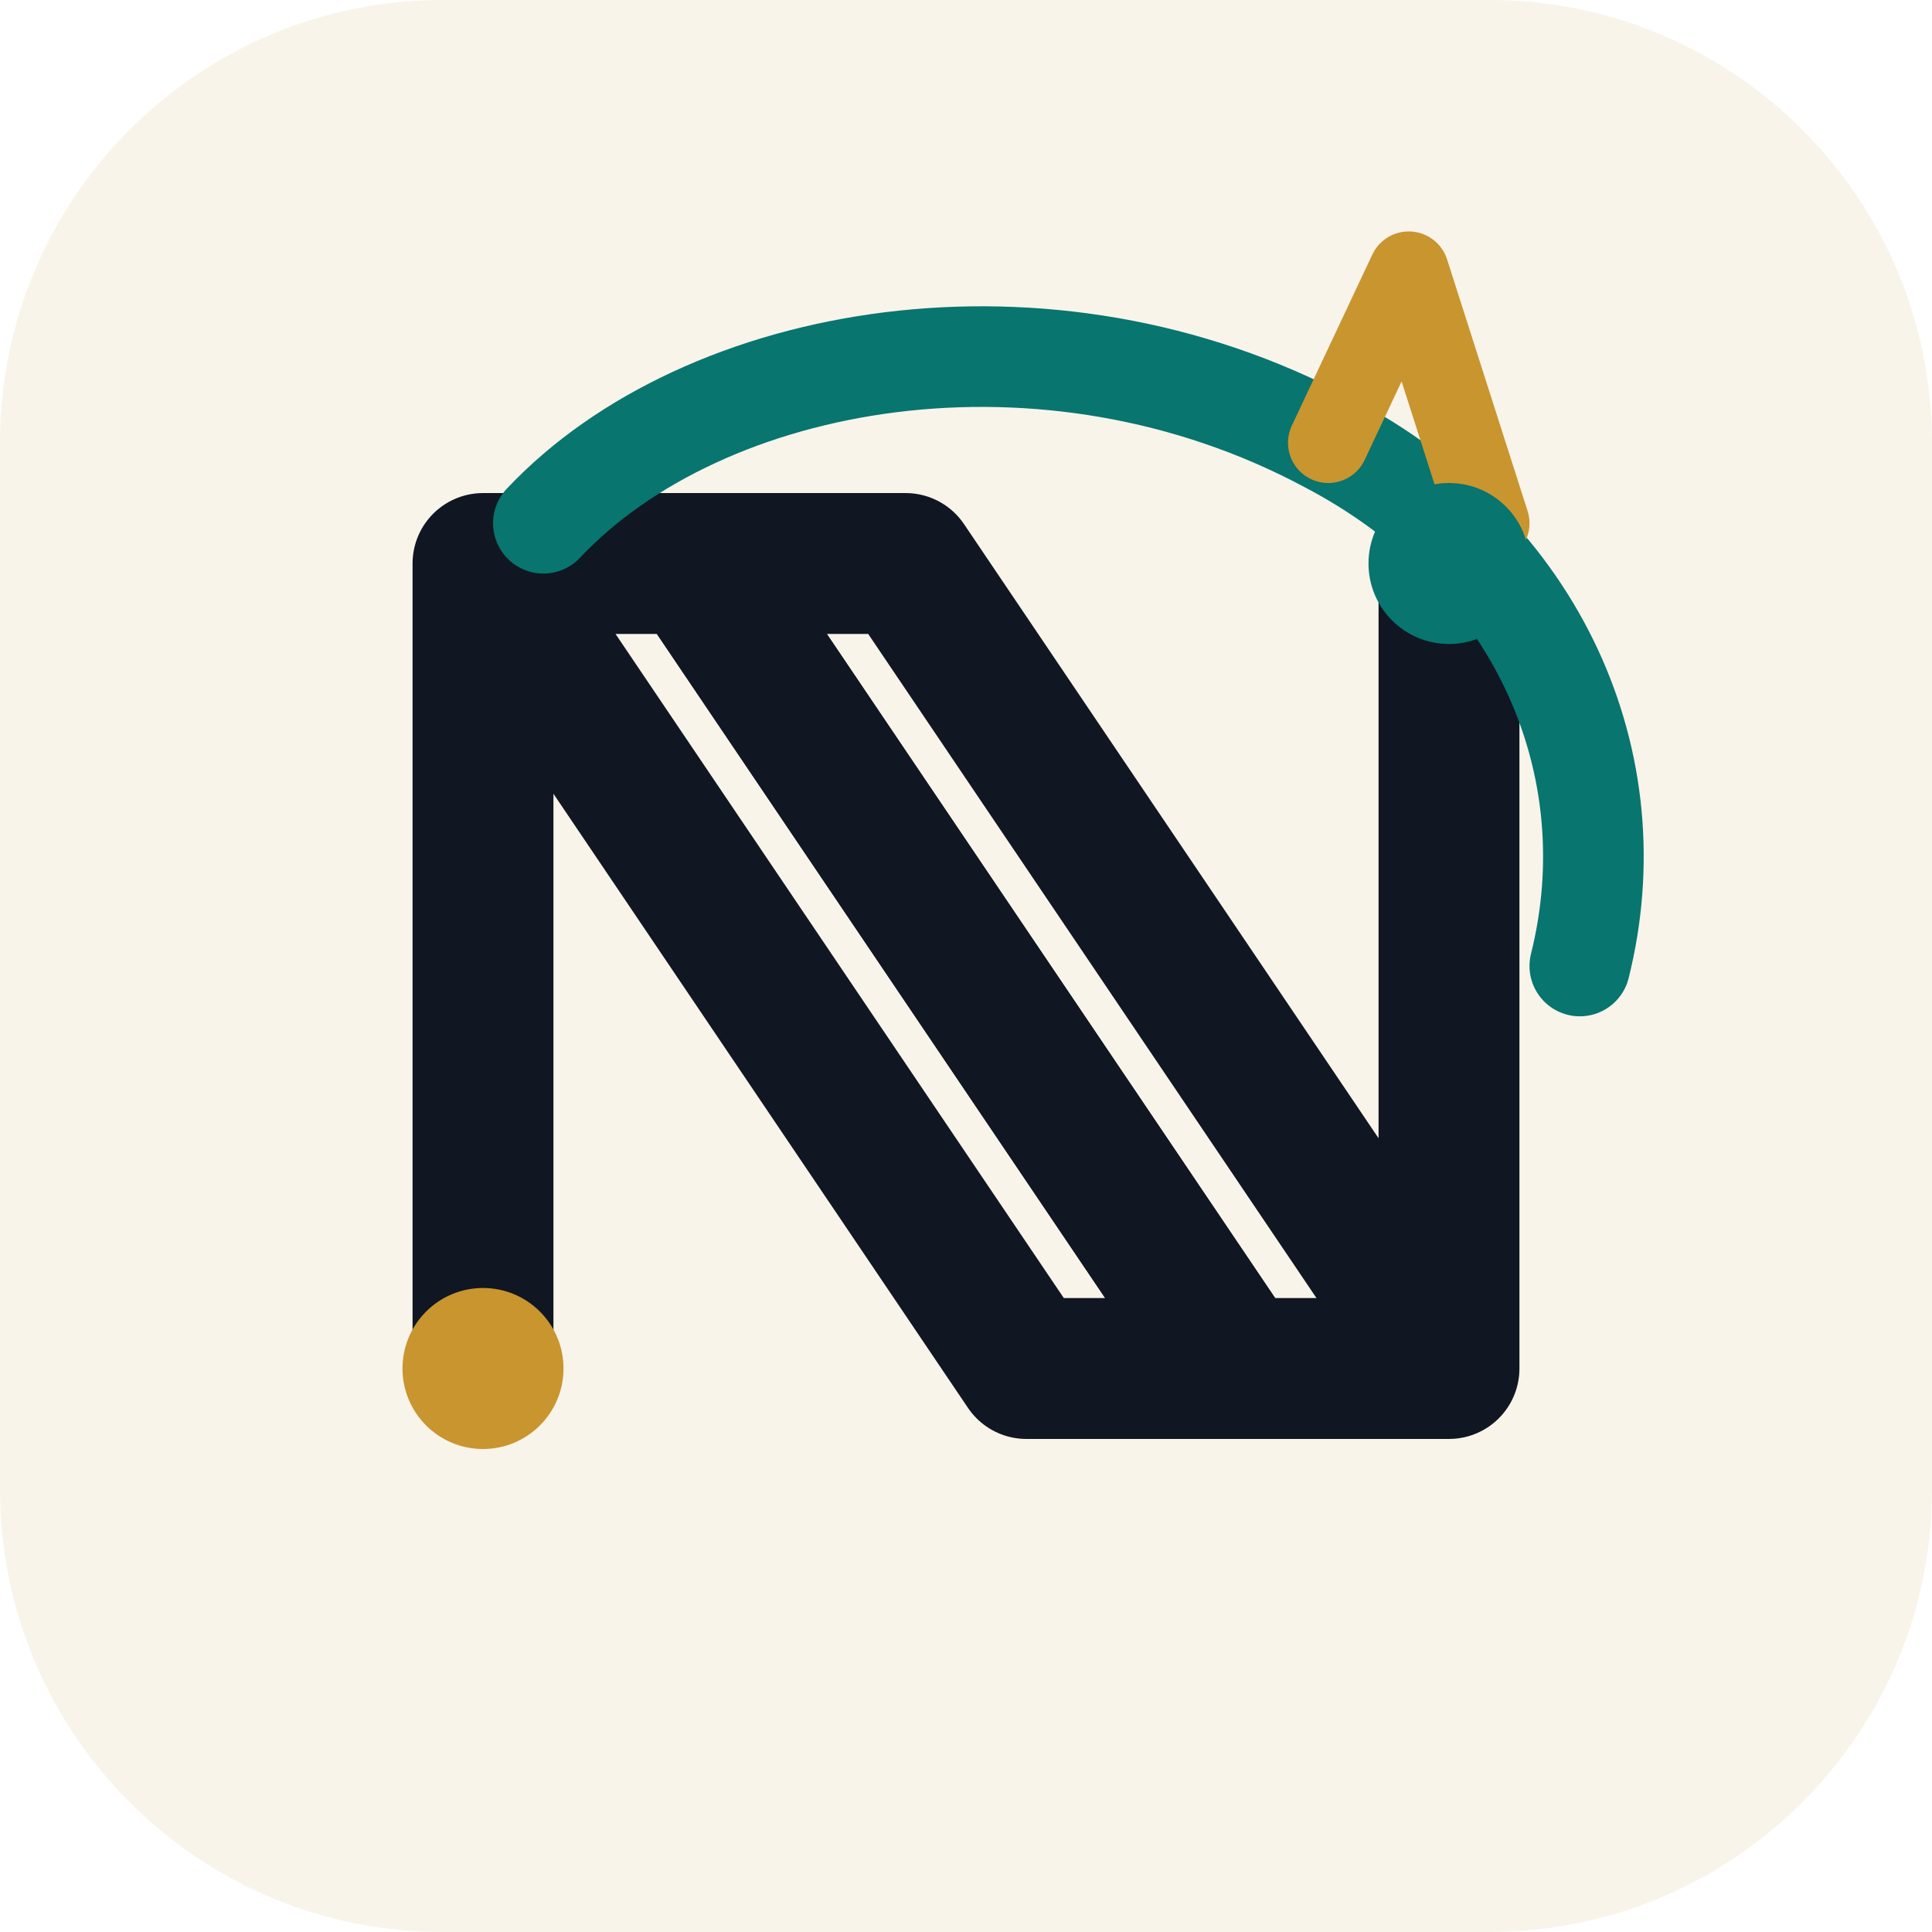
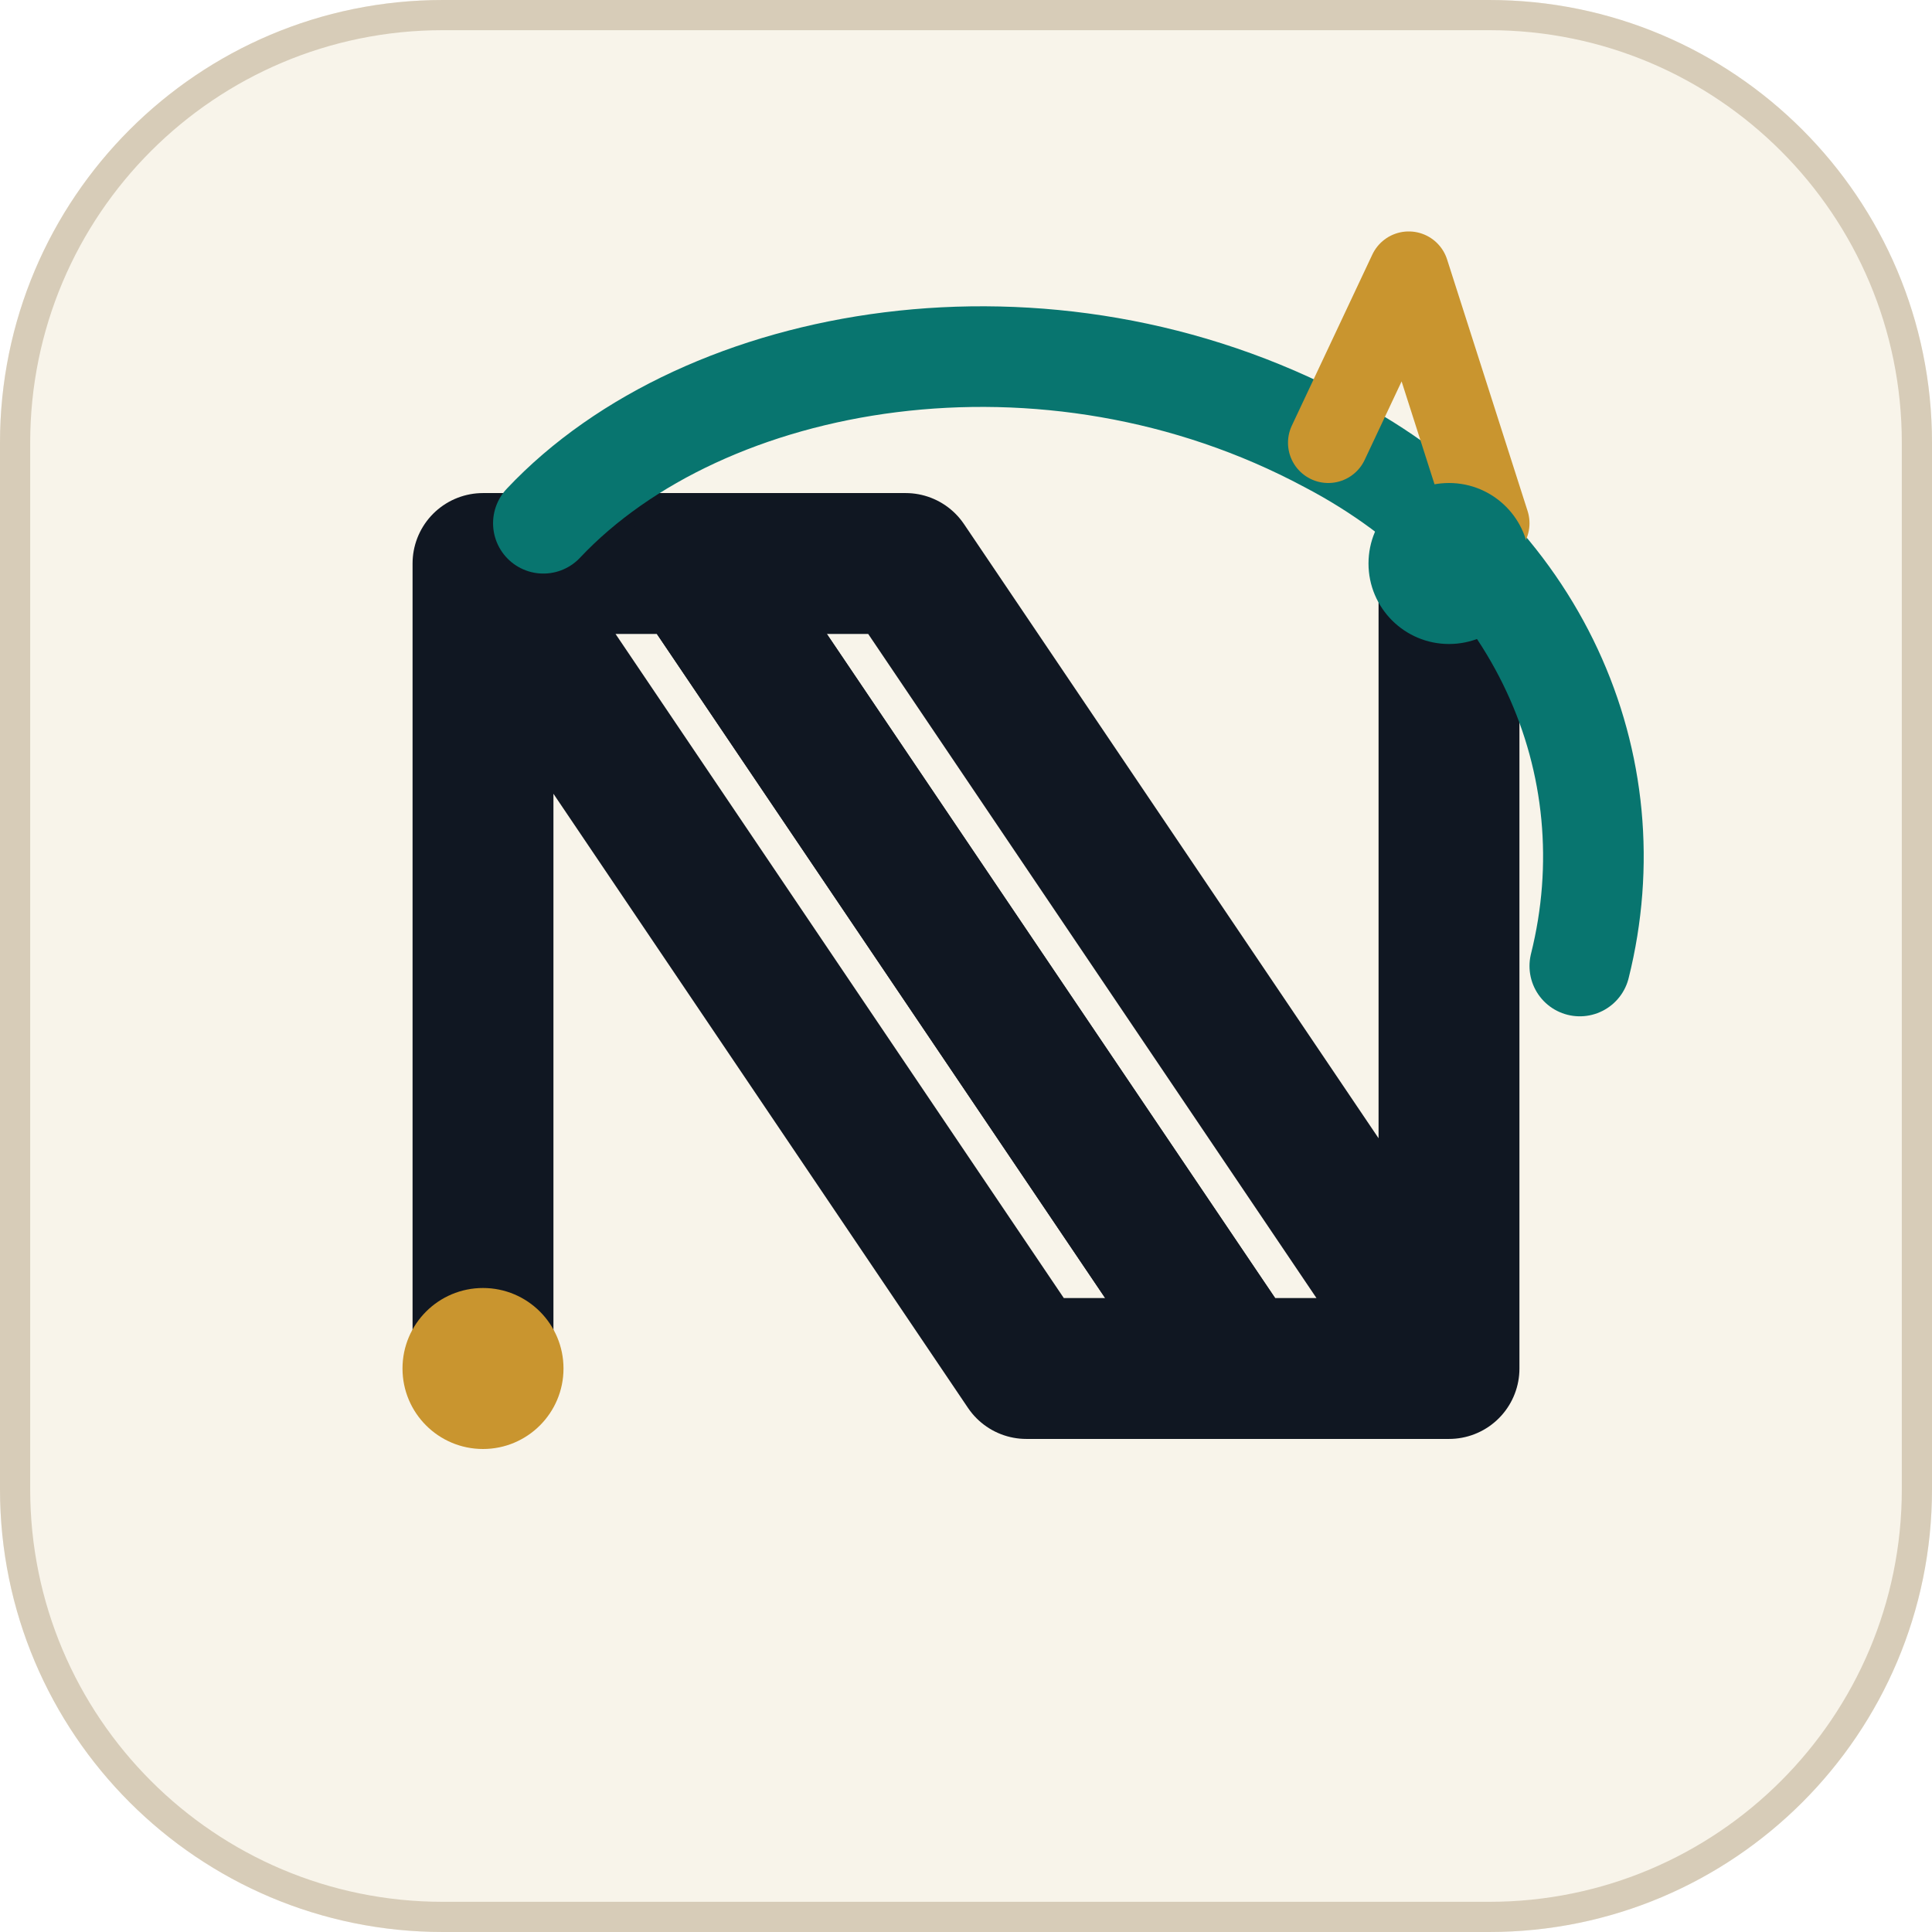
<svg xmlns="http://www.w3.org/2000/svg" width="96" height="96" viewBox="0 0 96 96" fill="none" role="img" aria-labelledby="title desc">
  <rect width="96" height="96" rx="22" fill="#F8F4EA" />
+   <rect x="0.75" y="0.75" width="94.5" height="94.5" rx="21.25" stroke="#D7CCB8" stroke-width="1.5" />
  <path d="M24 68V28H34.5L61.5 68H51L24 28" stroke="#101722" stroke-width="7" stroke-linecap="round" stroke-linejoin="round" />
  <path d="M72 28V68H61.5L34.5 28H45L72 68" stroke="#101722" stroke-width="7" stroke-linecap="round" stroke-linejoin="round" />
  <path d="M27 26C35 17.5 52 14.5 66 22C76.5 27.5 81 38 78.5 48" stroke="#08756F" stroke-width="5" stroke-linecap="round" />
  <path d="M66 22L70 13.5L74 26" stroke="#C9952F" stroke-width="4" stroke-linecap="round" stroke-linejoin="round" />
  <circle cx="24" cy="68" r="4" fill="#C9952F" />
  <circle cx="72" cy="28" r="4" fill="#08756F" />
</svg>
